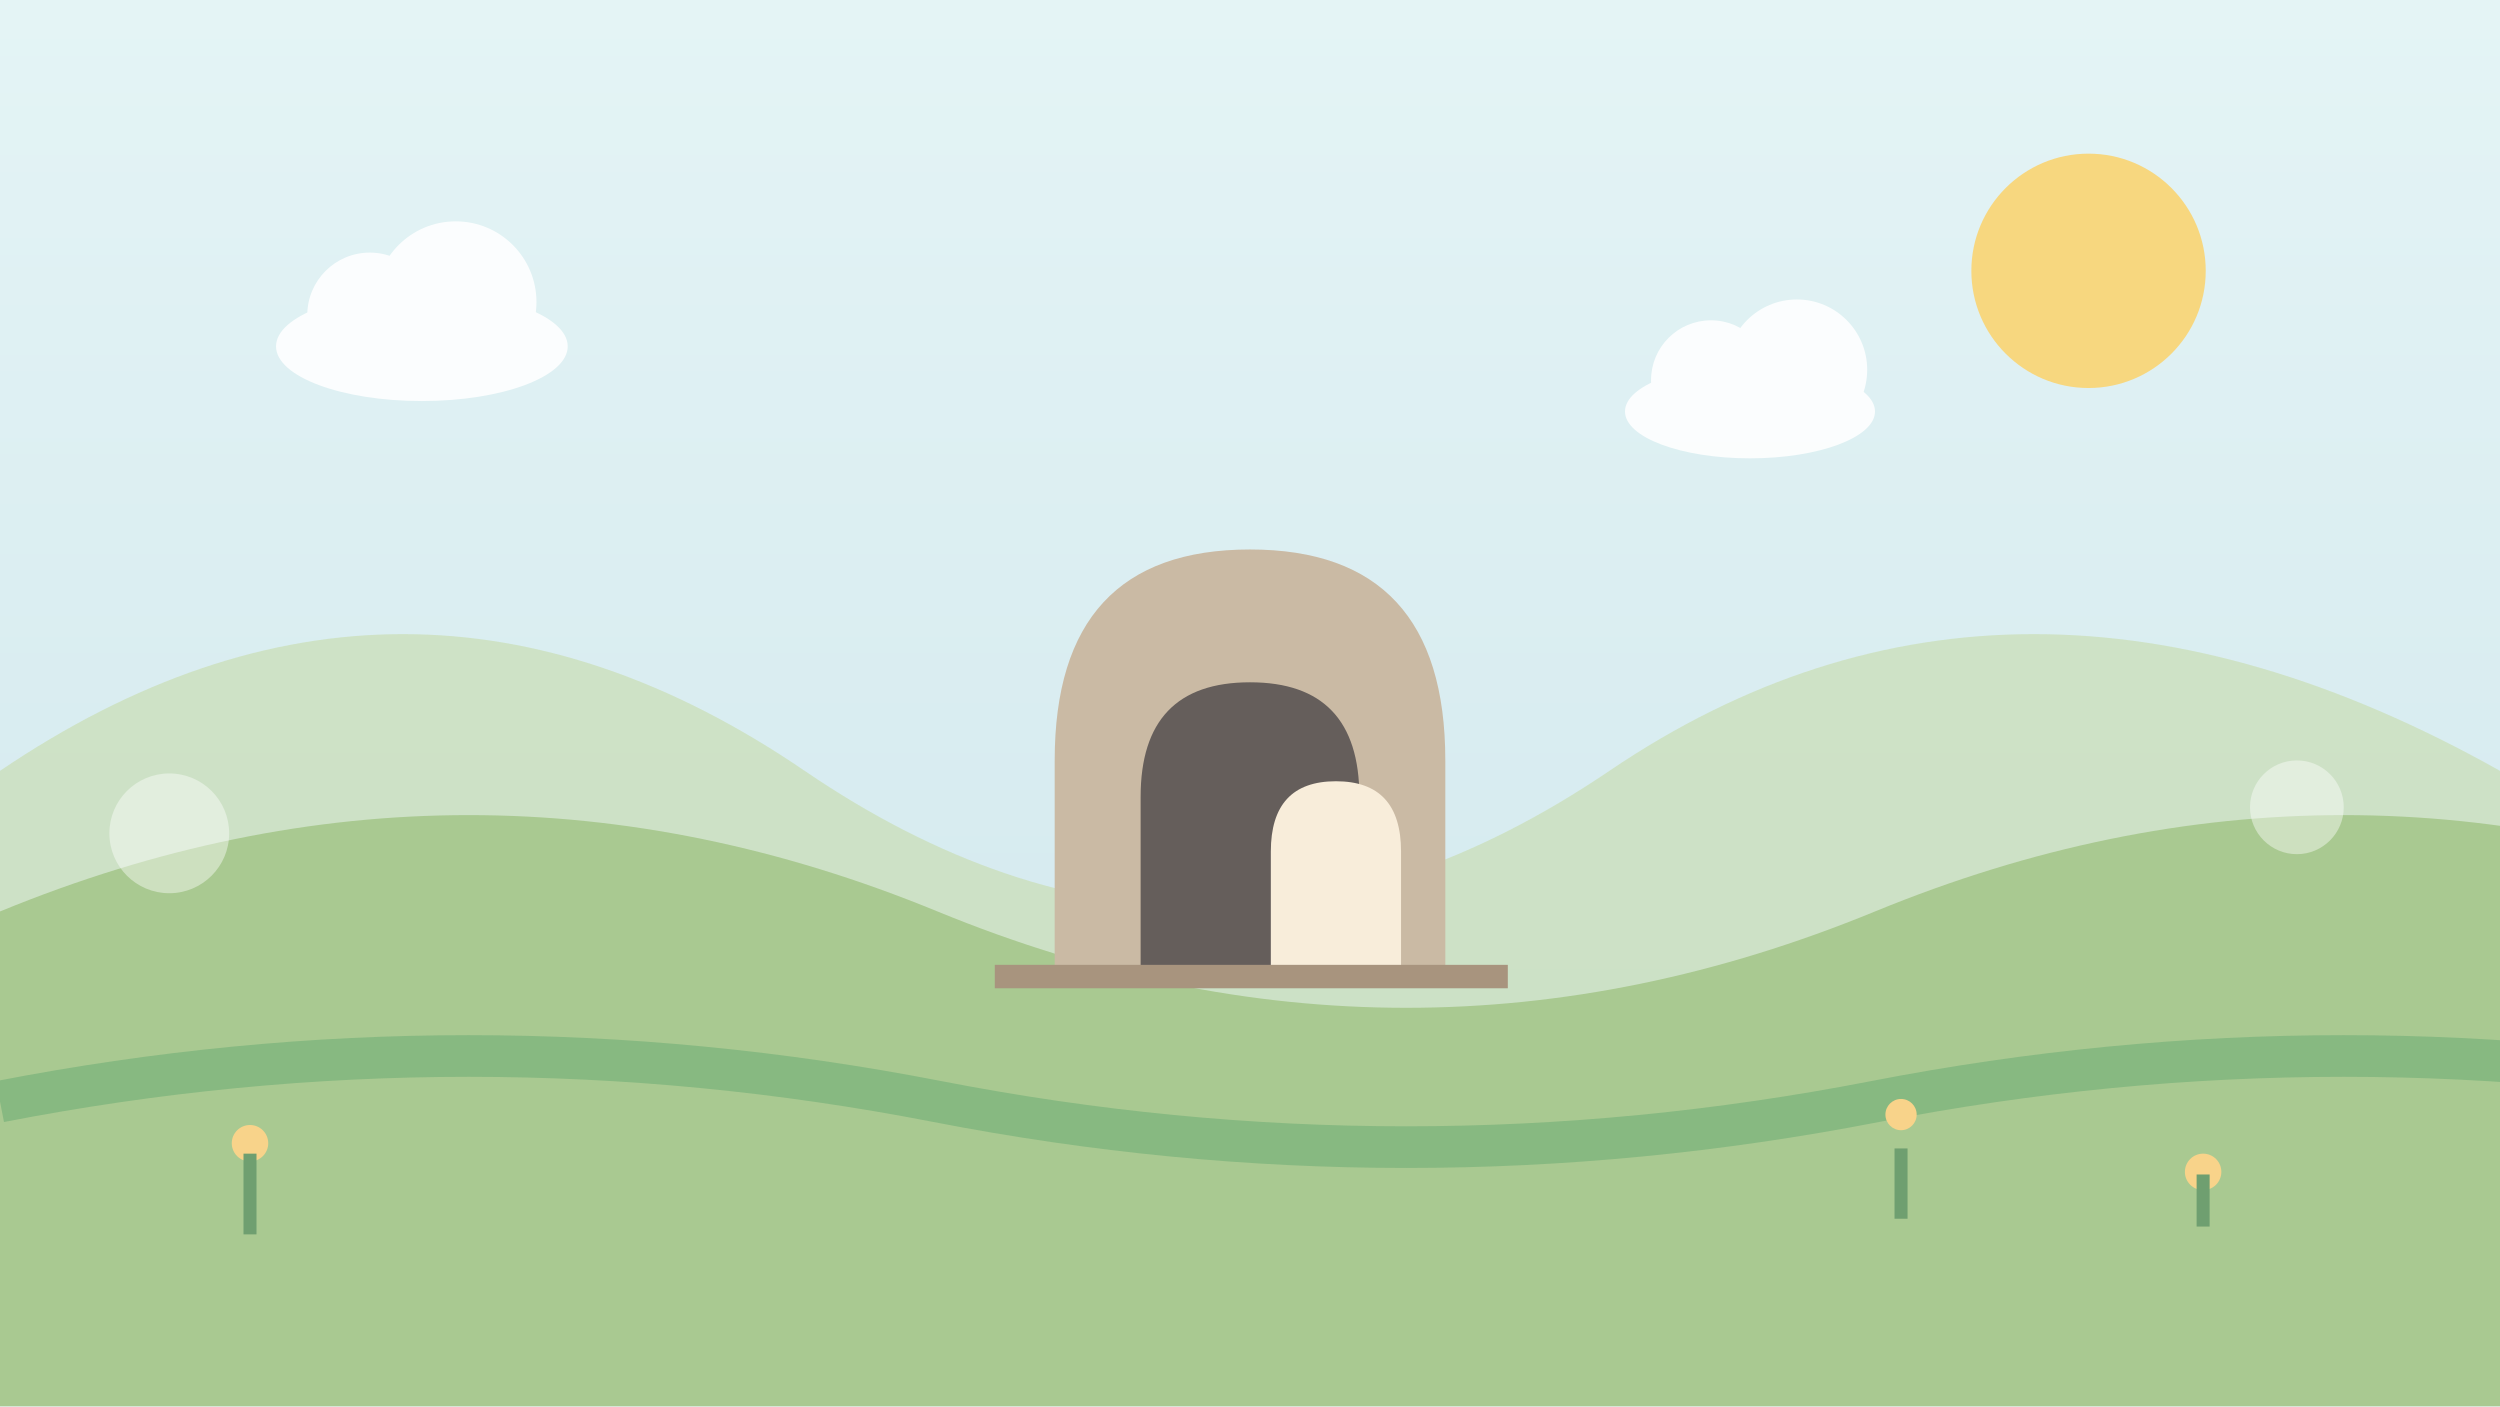
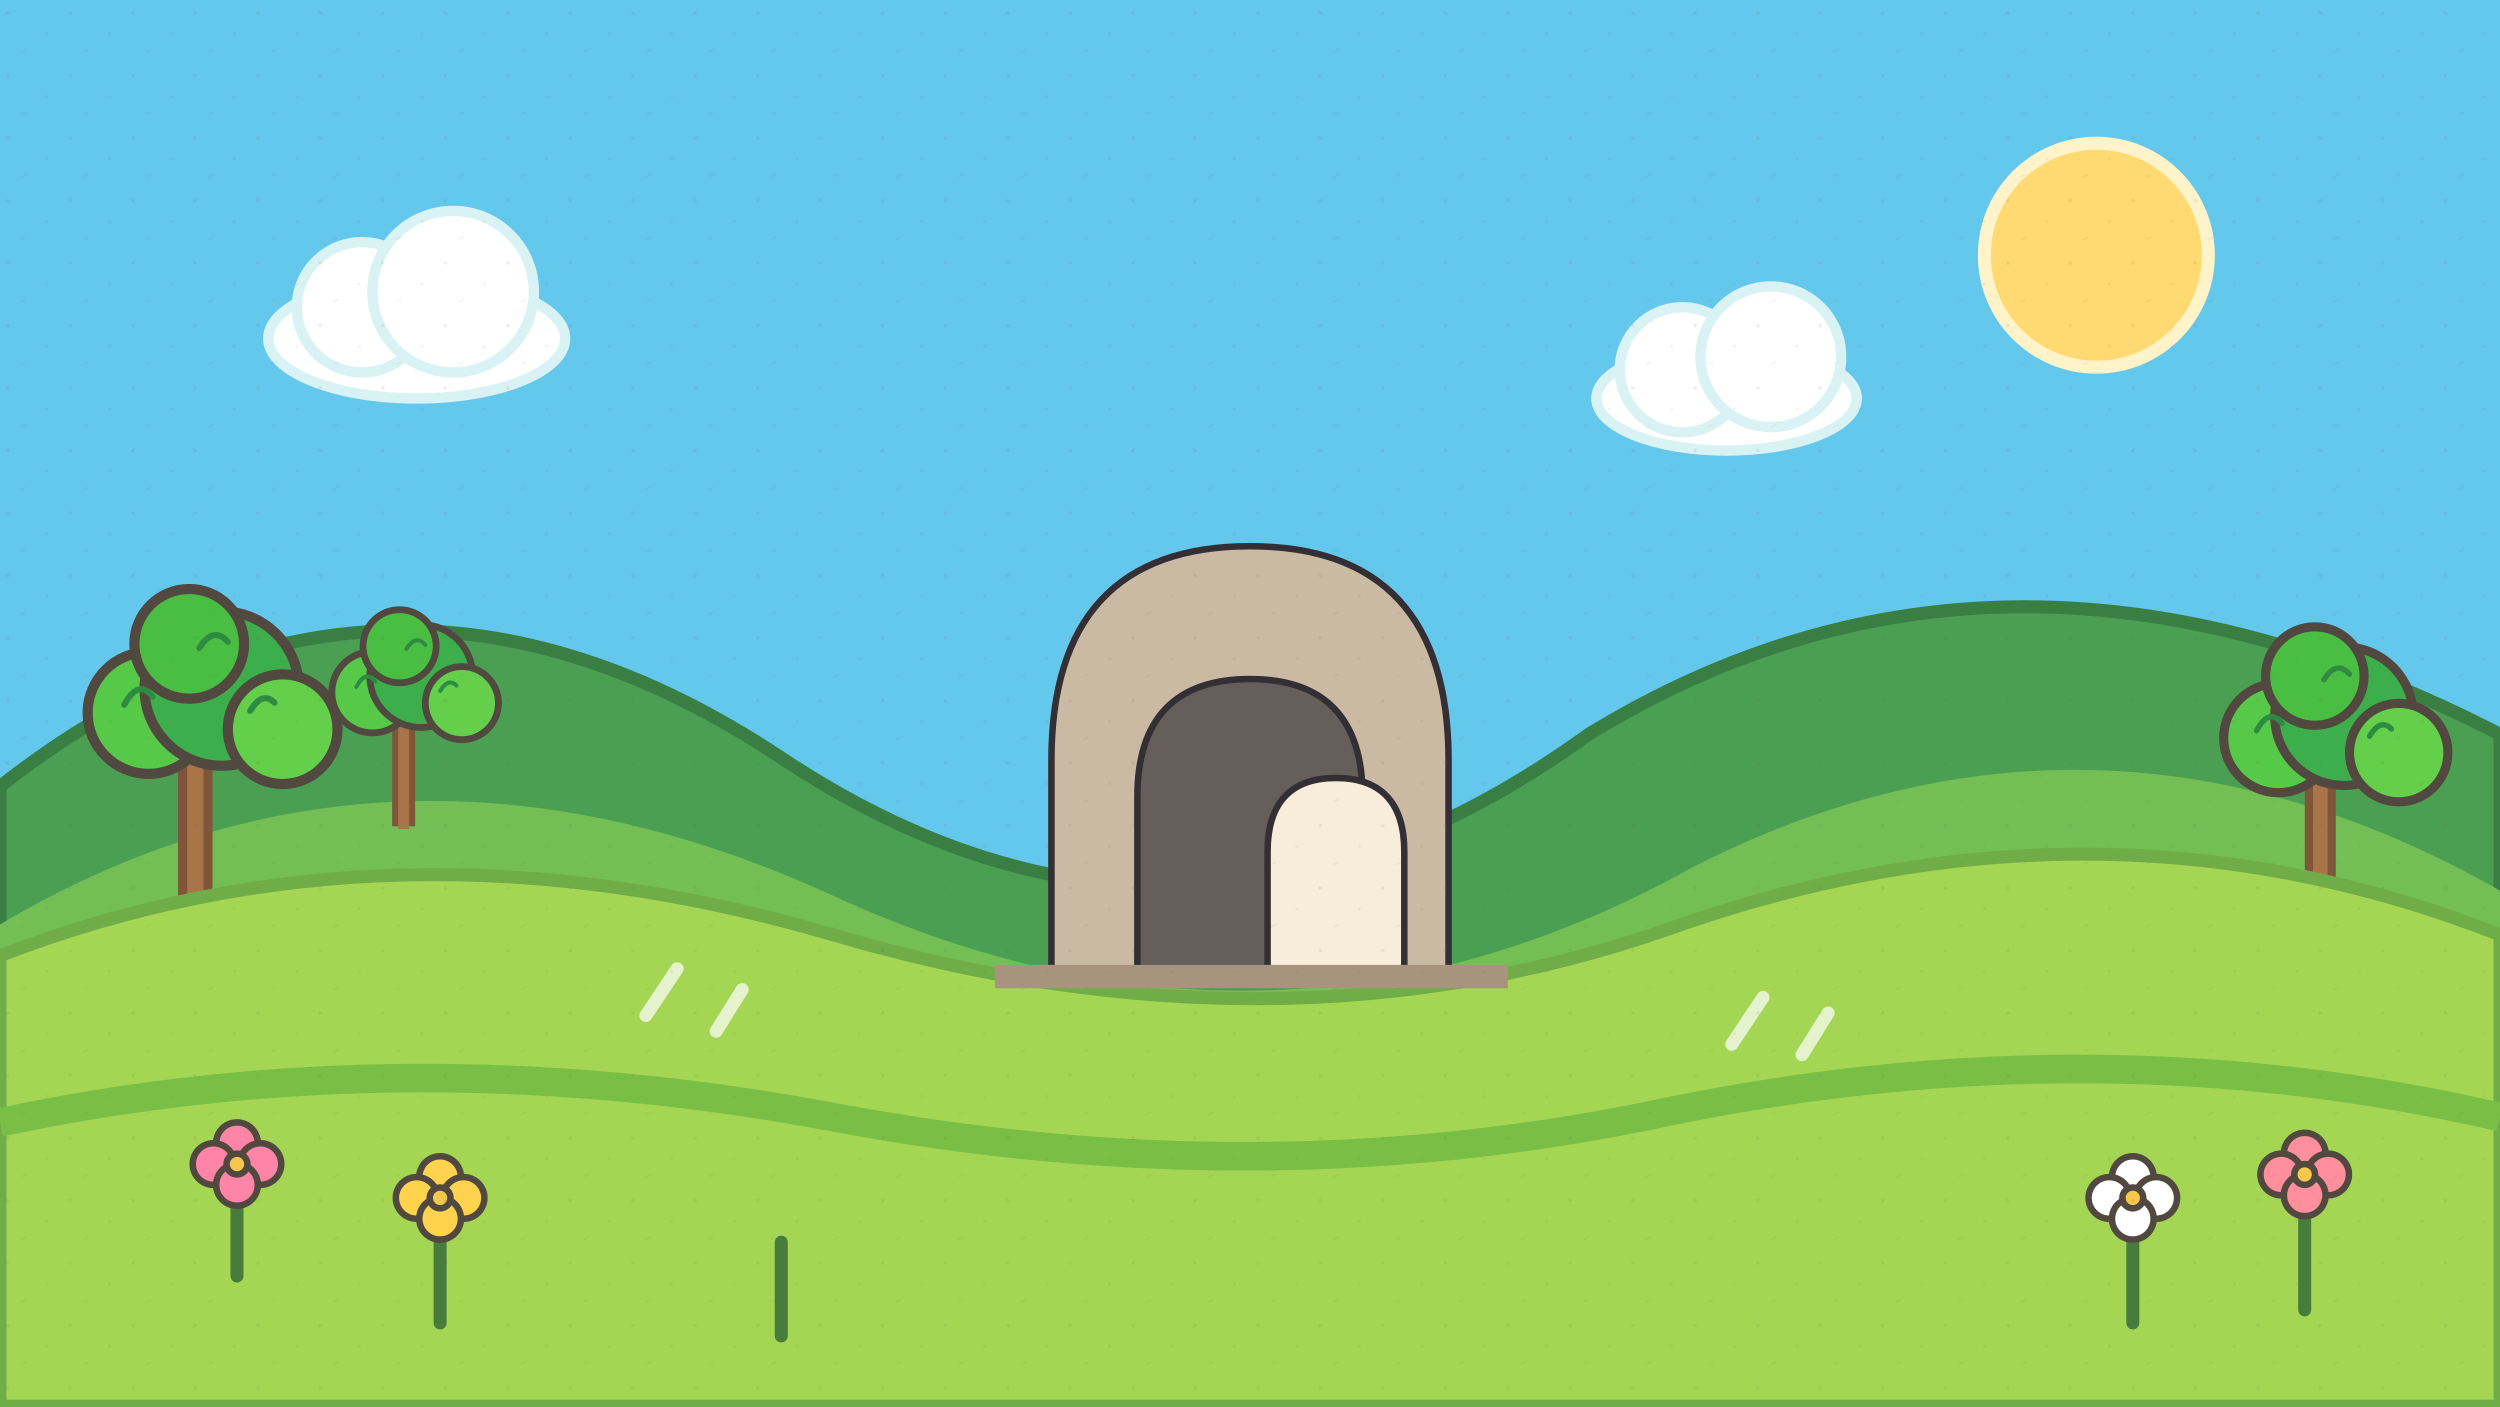
<svg xmlns="http://www.w3.org/2000/svg" viewBox="0 0 960 540">
  <defs>
-     <linearGradient id="sky" x2="0" y2="1">
-       <stop stop-color="#e4f4f5" />
-       <stop offset="1" stop-color="#cfe6ed" />
-     </linearGradient>
+     <pattern id="paper" width="24" height="24" patternUnits="userSpaceOnUse">
+       <circle cx="3" cy="5" r=".7" fill="#6f5d4b" opacity=".22" />
+       <circle cx="18" cy="13" r=".55" fill="#6f5d4b" opacity=".18" />
+       <path d="M8 20l2-1" stroke="#6f5d4b" stroke-width=".5" opacity=".18" />
+     </pattern>
  </defs>
-   <rect width="960" height="540" fill="url(#sky)" />
-   <circle cx="802" cy="104" r="45" fill="#f7d77f" />
-   <g fill="#fff" opacity=".88">
-     <ellipse cx="162" cy="133" rx="56" ry="21" />
-     <circle cx="142" cy="121" r="24" />
-     <circle cx="175" cy="116" r="31" />
-     <ellipse cx="672" cy="158" rx="48" ry="18" />
-     <circle cx="657" cy="146" r="23" />
-     <circle cx="690" cy="142" r="27" />
+   <rect width="960" height="540" fill="#64c8ed" />
+   <circle cx="805" cy="98" r="43" fill="#ffda72" stroke="#fff3c9" stroke-width="5" />
+   <g fill="#fff" stroke="#d9f3f4" stroke-width="4">
+     <ellipse cx="160" cy="130" rx="57" ry="23" />
+     <circle cx="139" cy="118" r="25" />
+     <circle cx="174" cy="112" r="31" />
+     <ellipse cx="663" cy="153" rx="50" ry="20" />
+     <circle cx="646" cy="142" r="24" />
+     <circle cx="680" cy="137" r="27" />
  </g>
-   <path d="M0 296q155-105 309 0t309 0 342 0v137H0z" fill="#c6dbaa" opacity=".6" />
-   <path d="M0 350q180-74 360 0t360 0 360 0v190H0z" fill="#a9c991" />
-   <path d="M0 423q180-35 360 0t360 0 360 0" fill="none" stroke="#87b981" stroke-width="16" />
-   <g>
-     <path d="M405 375V292q0-81 75-81t75 81v83z" fill="#cabaa4" />
-     <path d="M438 375v-69q0-44 42-44t42 44v69z" fill="#655e5b" />
-     <path d="M488 375v-48q0-27 25-27t25 27v48z" fill="#f8edda" />
-     <path d="M382 375h197" stroke="#a8947e" stroke-width="9" />
+   <path d="M0 302Q145 188 300 291T610 282Q770 184 960 282V423H0Z" fill="#4b9f52" stroke="#397f44" stroke-width="5" />
+   <path d="M0 355Q150 266 320 344T650 333Q805 254 960 342V446H0Z" fill="#73bf55" />
+   <g transform="translate(75 280) scale(0.78)" stroke="#51483f" stroke-width="5" stroke-linejoin="round">
+     <path d="M0 5v86" stroke="#80563b" stroke-width="17" />
+     <path d="M0 6v87" stroke="#aa7449" stroke-width="8" />
+     <circle cx="-23" cy="-8" r="30" fill="#57c948" />
+     <circle cx="13" cy="-20" r="38" fill="#3caf4c" />
+     <circle cx="43" cy="0" r="27" fill="#63cf4a" />
+     <circle cx="-3" cy="-42" r="27" fill="#4abe42" />
+     <path d="M-35-12q7-13 14-4m23-24q7-11 14-3m11 34q6-10 12-4" fill="none" stroke="#2d8c42" stroke-width="3" stroke-linecap="round" />
  </g>
-   <g fill="#f8d38a">
-     <circle cx="96" cy="439" r="7" />
-     <circle cx="846" cy="450" r="7" />
-     <circle cx="730" cy="428" r="6" />
+   <g transform="translate(891 289) scale(0.7)" stroke="#51483f" stroke-width="5" stroke-linejoin="round">
+     <path d="M0 5v86" stroke="#80563b" stroke-width="17" />
+     <path d="M0 6v87" stroke="#aa7449" stroke-width="8" />
+     <circle cx="-23" cy="-8" r="30" fill="#57c948" />
+     <circle cx="13" cy="-20" r="38" fill="#3caf4c" />
+     <circle cx="43" cy="0" r="27" fill="#63cf4a" />
+     <circle cx="-3" cy="-42" r="27" fill="#4abe42" />
+     <path d="M-35-12q7-13 14-4m23-24q7-11 14-3m11 34q6-10 12-4" fill="none" stroke="#2d8c42" stroke-width="3" stroke-linecap="round" />
  </g>
-   <g stroke="#6f9f70" stroke-width="5">
-     <path d="M96 474v-31m750 28v-20m-116 17v-27" />
+   <g transform="translate(155 270) scale(0.52)" stroke="#51483f" stroke-width="5" stroke-linejoin="round">
+     <path d="M0 5v86" stroke="#80563b" stroke-width="17" />
+     <path d="M0 6v87" stroke="#aa7449" stroke-width="8" />
+     <circle cx="-23" cy="-8" r="30" fill="#57c948" />
+     <circle cx="13" cy="-20" r="38" fill="#3caf4c" />
+     <circle cx="43" cy="0" r="27" fill="#63cf4a" />
+     <circle cx="-3" cy="-42" r="27" fill="#4abe42" />
+     <path d="M-35-12q7-13 14-4m23-24q7-11 14-3m11 34q6-10 12-4" fill="none" stroke="#2d8c42" stroke-width="3" stroke-linecap="round" />
  </g>
-   <g fill="#fff" opacity=".42">
-     <circle cx="65" cy="320" r="23" />
-     <circle cx="882" cy="310" r="18" />
+   <path d="M0 367Q150 309 320 359T640 357Q805 298 960 359V540H0Z" fill="#a5d653" stroke="#70ad49" stroke-width="5" />
+   <path d="M0 431Q155 398 320 429T640 427Q805 393 960 429" fill="none" stroke="#79bf45" stroke-width="11" />
+   <g stroke="#332f34" stroke-width="5" stroke-linejoin="round" paint-order="stroke fill">
+     <g>
+       <path d="M405 375V292q0-81 75-81t75 81v83z" fill="#cabaa4" />
+       <path d="M438 375v-69q0-44 42-44t42 44v69z" fill="#655e5b" />
+       <path d="M488 375v-48q0-27 25-27t25 27v48z" fill="#f8edda" />
+       <path d="M382 375h197" stroke="#a8947e" stroke-width="9" />
+     </g>
  </g>
+   <g stroke="#477c3c" stroke-width="5" stroke-linecap="round">
+     <path d="M91 490v-43m78 61v-48m650 48v-49m66 44v-37m-585 47v-36" />
+   </g>
+   <g stroke="#51483f" stroke-width="2.5">
+     <g fill="#ff85a8">
+       <circle cx="91" cy="439" r="8" />
+       <circle cx="82" cy="447" r="8" />
+       <circle cx="100" cy="447" r="8" />
+       <circle cx="91" cy="455" r="8" />
+     </g>
+     <g fill="#ffd34e">
+       <circle cx="169" cy="452" r="8" />
+       <circle cx="160" cy="460" r="8" />
+       <circle cx="178" cy="460" r="8" />
+       <circle cx="169" cy="468" r="8" />
+     </g>
+     <g fill="#fff">
+       <circle cx="819" cy="452" r="8" />
+       <circle cx="810" cy="460" r="8" />
+       <circle cx="828" cy="460" r="8" />
+       <circle cx="819" cy="468" r="8" />
+     </g>
+     <g fill="#ff8f9d">
+       <circle cx="885" cy="443" r="8" />
+       <circle cx="876" cy="451" r="8" />
+       <circle cx="894" cy="451" r="8" />
+       <circle cx="885" cy="459" r="8" />
+     </g>
+     <circle cx="91" cy="447" r="4" fill="#f5c74d" />
+     <circle cx="169" cy="460" r="4" fill="#f5c74d" />
+     <circle cx="819" cy="460" r="4" fill="#f5c74d" />
+     <circle cx="885" cy="451" r="4" fill="#f5c74d" />
+   </g>
+   <g fill="none" stroke="#fff" stroke-width="5" stroke-linecap="round" opacity=".7">
+     <path d="M248 390l12-18m15 24 10-16m380 21 12-18m15 22 10-16" />
+   </g>
+   <rect width="960" height="540" fill="url(#paper)" opacity=".48" pointer-events="none" />
</svg>
